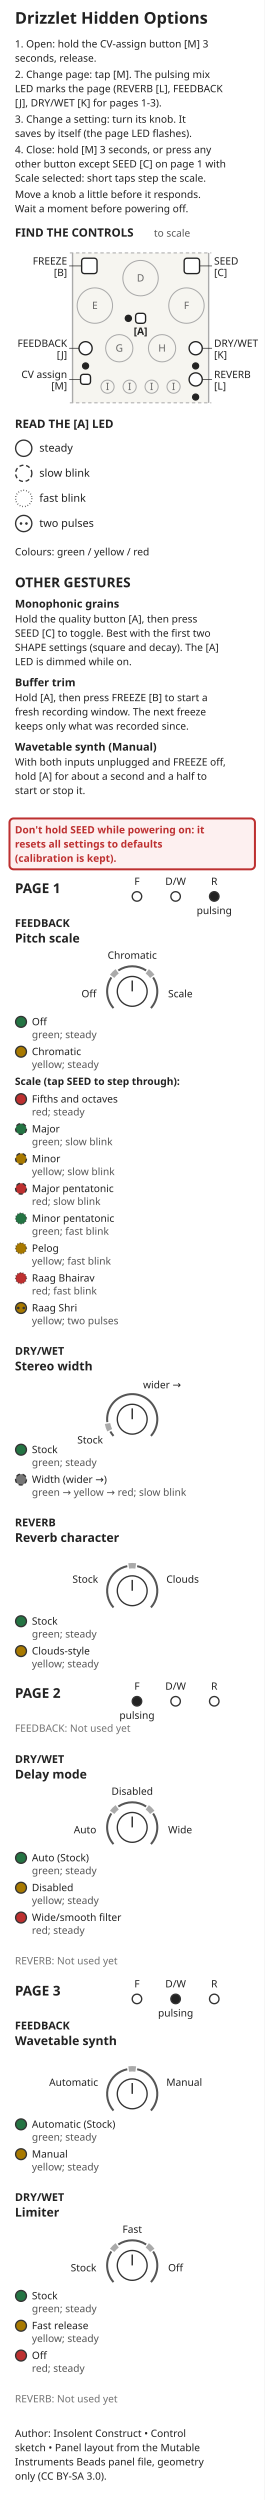
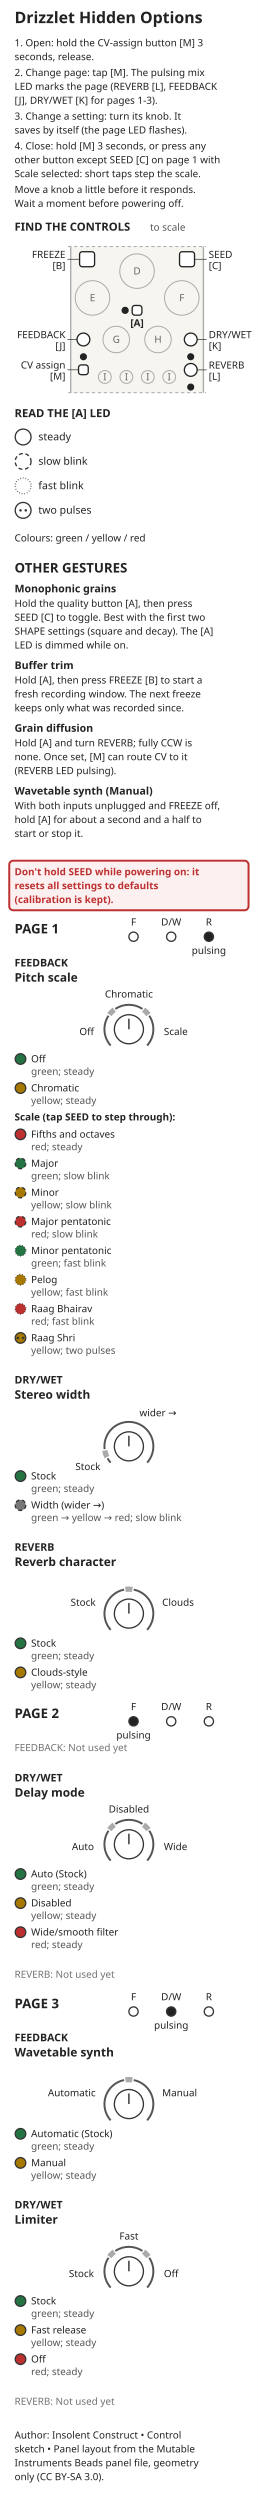
- <svg xmlns="http://www.w3.org/2000/svg" width="390" height="3687.102" viewBox="0 0 390 3687.102" role="img" aria-labelledby="title desc">
+ <svg xmlns="http://www.w3.org/2000/svg" width="390" height="3782.102" viewBox="0 0 390 3782.102" role="img" aria-labelledby="title desc">
  <rect width="100%" height="100%" fill="white" />
  <g font-family="sans-serif" fill="#222">
    <text x="22" y="35" font-size="24" font-weight="bold" fill="#222" text-anchor="start">Drizzlet Hidden Options</text>
    <text x="22" y="70" font-size="15" font-weight="normal" fill="#222" text-anchor="start">1. Open: hold the CV-assign button [M] 3</text>
    <text x="22" y="91" font-size="15" font-weight="normal" fill="#222" text-anchor="start">seconds, release.</text>
    <text x="22" y="115" font-size="15" font-weight="normal" fill="#222" text-anchor="start">2. Change page: tap [M]. The pulsing mix</text>
    <text x="22" y="136" font-size="15" font-weight="normal" fill="#222" text-anchor="start">LED marks the page (REVERB [L], FEEDBACK</text>
    <text x="22" y="157" font-size="15" font-weight="normal" fill="#222" text-anchor="start">[J], DRY/WET [K] for pages 1-3).</text>
    <text x="22" y="181" font-size="15" font-weight="normal" fill="#222" text-anchor="start">3. Change a setting: turn its knob. It</text>
    <text x="22" y="202" font-size="15" font-weight="normal" fill="#222" text-anchor="start">saves by itself (the page LED flashes).</text>
    <text x="22" y="226" font-size="15" font-weight="normal" fill="#222" text-anchor="start">4. Close: hold [M] 3 seconds, or press any</text>
    <text x="22" y="247" font-size="15" font-weight="normal" fill="#222" text-anchor="start">other button except SEED [C] on page 1 with</text>
    <text x="22" y="268" font-size="15" font-weight="normal" fill="#222" text-anchor="start">Scale selected: short taps step the scale.</text>
    <text x="22" y="292" font-size="15" font-weight="normal" fill="#222" text-anchor="start">Move a knob a little before it responds.</text>
    <text x="22" y="313" font-size="15" font-weight="normal" fill="#222" text-anchor="start">Wait a moment before powering off.</text>
    <text x="22" y="349" font-size="17" font-weight="bold" fill="#222" text-anchor="start">FIND THE CONTROLS</text>
    <text x="227" y="349" font-size="15" font-weight="normal" fill="#555" text-anchor="start">to scale</text>
    <rect x="107.0" y="373.0" width="200.7" height="221.1" fill="#f6f5f0" />
    <line x1="103.0" y1="373.0" x2="311.7" y2="373.0" stroke="#aaa" stroke-width="1.5" stroke-dasharray="5 4" />
    <line x1="103.0" y1="594.1" x2="311.7" y2="594.1" stroke="#aaa" stroke-width="1.5" stroke-dasharray="5 4" />
    <line x1="107.0" y1="373.0" x2="107.0" y2="594.1" stroke="#aaa" stroke-width="2" />
    <line x1="307.7" y1="373.0" x2="307.7" y2="594.1" stroke="#aaa" stroke-width="2" />
    <circle cx="158.6" cy="570.3" r="9.7" fill="none" stroke="#aaa" stroke-width="1.5" />
    <text x="158.6" y="575.3" font-size="15" font-weight="normal" fill="#666" text-anchor="middle">I</text>
    <circle cx="191.2" cy="570.3" r="9.7" fill="none" stroke="#aaa" stroke-width="1.5" />
    <text x="191.2" y="575.3" font-size="15" font-weight="normal" fill="#666" text-anchor="middle">I</text>
    <circle cx="223.6" cy="570.3" r="9.7" fill="none" stroke="#aaa" stroke-width="1.5" />
    <text x="223.6" y="575.3" font-size="15" font-weight="normal" fill="#666" text-anchor="middle">I</text>
    <circle cx="256.0" cy="570.3" r="9.7" fill="none" stroke="#aaa" stroke-width="1.5" />
    <text x="256.0" y="575.3" font-size="15" font-weight="normal" fill="#666" text-anchor="middle">I</text>
    <circle cx="175.9" cy="513.6" r="20.1" fill="none" stroke="#aaa" stroke-width="1.5" />
    <text x="175.9" y="518.6" font-size="15" font-weight="normal" fill="#666" text-anchor="middle">G</text>
    <circle cx="139.9" cy="450.7" r="26.1" fill="none" stroke="#aaa" stroke-width="1.5" />
    <text x="139.9" y="455.7" font-size="15" font-weight="normal" fill="#666" text-anchor="middle">E</text>
    <circle cx="275.0" cy="450.7" r="26.1" fill="none" stroke="#aaa" stroke-width="1.5" />
    <text x="275.0" y="455.7" font-size="15" font-weight="normal" fill="#666" text-anchor="middle">F</text>
    <rect x="200.0" y="462.1" width="14.7" height="14.7" rx="4" fill="white" stroke="#222" stroke-width="2" />
    <circle cx="189.3" cy="469.5" r="4.5" fill="#222" stroke="#222" stroke-width="2" />
    <rect x="118.8" y="552.1" width="14.7" height="14.7" rx="4" fill="white" stroke="#222" stroke-width="2" />
    <circle cx="239.0" cy="513.6" r="20.1" fill="none" stroke="#aaa" stroke-width="1.5" />
    <text x="239.0" y="518.6" font-size="15" font-weight="normal" fill="#666" text-anchor="middle">H</text>
    <circle cx="126.2" cy="513.6" r="9.7" fill="white" stroke="#222" stroke-width="2" />
    <circle cx="288.6" cy="513.6" r="9.7" fill="white" stroke="#222" stroke-width="2" />
    <circle cx="288.6" cy="559.6" r="9.7" fill="white" stroke="#222" stroke-width="2" />
    <circle cx="207.3" cy="410.2" r="26.1" fill="none" stroke="#aaa" stroke-width="1.5" />
    <text x="207.3" y="415.2" font-size="15" font-weight="normal" fill="#666" text-anchor="middle">D</text>
    <rect x="120.4" y="380.8" width="22.7" height="22.7" rx="4" fill="white" stroke="#222" stroke-width="2" />
    <rect x="271.6" y="380.8" width="22.7" height="22.7" rx="4" fill="white" stroke="#222" stroke-width="2" />
    <circle cx="126.2" cy="539.7" r="4.4" fill="#222" stroke="#222" stroke-width="2" />
    <circle cx="288.5" cy="539.7" r="4.4" fill="#222" stroke="#222" stroke-width="2" />
    <circle cx="288.5" cy="585.6" r="4.4" fill="#222" stroke="#222" stroke-width="2" />
    <text x="99.0" y="390.2" font-size="15" font-weight="normal" fill="#222" text-anchor="end">FREEZE</text>
    <text x="99.0" y="407.2" font-size="15" font-weight="normal" fill="#222" text-anchor="end">[B]</text>
    <line x1="102.0" y1="392.2" x2="120.4" y2="392.2" stroke="#222" stroke-width="1" />
    <text x="315.7" y="390.2" font-size="15" font-weight="normal" fill="#222" text-anchor="start">SEED</text>
    <text x="315.7" y="407.2" font-size="15" font-weight="normal" fill="#222" text-anchor="start">[C]</text>
    <line x1="312.7" y1="392.2" x2="294.3" y2="392.2" stroke="#222" stroke-width="1" />
    <text x="207.3" y="493.8" font-size="15" font-weight="bold" fill="#222" text-anchor="middle">[A]</text>
    <text x="99.0" y="511.6" font-size="15" font-weight="normal" fill="#222" text-anchor="end">FEEDBACK</text>
    <text x="99.0" y="528.6" font-size="15" font-weight="normal" fill="#222" text-anchor="end">[J]</text>
    <line x1="102.0" y1="513.6" x2="116.6" y2="513.6" stroke="#222" stroke-width="1" />
    <text x="99.0" y="557.5" font-size="15" font-weight="normal" fill="#222" text-anchor="end">CV assign</text>
    <text x="99.0" y="574.5" font-size="15" font-weight="normal" fill="#222" text-anchor="end">[M]</text>
    <line x1="102.0" y1="559.5" x2="118.8" y2="559.5" stroke="#222" stroke-width="1" />
    <text x="315.7" y="511.6" font-size="15" font-weight="normal" fill="#222" text-anchor="start">DRY/WET</text>
    <text x="315.7" y="528.6" font-size="15" font-weight="normal" fill="#222" text-anchor="start">[K]</text>
    <line x1="312.7" y1="513.6" x2="298.2" y2="513.6" stroke="#222" stroke-width="1" />
    <text x="315.7" y="557.6" font-size="15" font-weight="normal" fill="#222" text-anchor="start">REVERB</text>
    <text x="315.7" y="574.6" font-size="15" font-weight="normal" fill="#222" text-anchor="start">[L]</text>
    <line x1="312.7" y1="559.6" x2="298.2" y2="559.6" stroke="#222" stroke-width="1" />
    <text x="22" y="631.102" font-size="17" font-weight="bold" fill="#222" text-anchor="start">READ THE [A] LED</text>
    <circle cx="35" cy="661.102" r="12" fill="white" stroke="#333" stroke-width="2" />
    <text x="58" y="666.102" font-size="16" font-weight="normal" fill="#222" text-anchor="start">steady</text>
    <circle cx="35" cy="698.102" r="12" fill="white" stroke="#333" stroke-width="2" stroke-dasharray="6 4" />
    <text x="58" y="703.102" font-size="16" font-weight="normal" fill="#222" text-anchor="start">slow blink</text>
    <circle cx="35" cy="735.102" r="12" fill="white" stroke="#333" stroke-width="2" stroke-dasharray="1 3" />
    <text x="58" y="740.102" font-size="16" font-weight="normal" fill="#222" text-anchor="start">fast blink</text>
    <circle cx="35" cy="772.102" r="12" fill="white" stroke="#333" stroke-width="2" />
    <circle cx="31" cy="772.102" r="1" fill="#222" stroke="#333" stroke-width="2" />
    <circle cx="39" cy="772.102" r="1" fill="#222" stroke="#333" stroke-width="2" />
    <text x="58" y="777.102" font-size="16" font-weight="normal" fill="#222" text-anchor="start">two pulses</text>
    <text x="22" y="819.102" font-size="15" font-weight="normal" fill="#222" text-anchor="start">Colours: green / yellow / red</text>
    <text x="22" y="866.102" font-size="20" font-weight="bold" fill="#222" text-anchor="start">OTHER GESTURES</text>
    <text x="22" y="896.102" font-size="16" font-weight="bold" fill="#222" text-anchor="start">Monophonic grains</text>
    <text x="22" y="918.102" font-size="15" font-weight="normal" fill="#222" text-anchor="start">Hold the quality button [A], then press</text>
    <text x="22" y="939.102" font-size="15" font-weight="normal" fill="#222" text-anchor="start">SEED [C] to toggle. Best with the first two</text>
    <text x="22" y="960.102" font-size="15" font-weight="normal" fill="#222" text-anchor="start">SHAPE settings (square and decay). The [A]</text>
    <text x="22" y="981.102" font-size="15" font-weight="normal" fill="#222" text-anchor="start">LED is dimmed while on.</text>
    <text x="22" y="1012.102" font-size="16" font-weight="bold" fill="#222" text-anchor="start">Buffer trim</text>
    <text x="22" y="1034.102" font-size="15" font-weight="normal" fill="#222" text-anchor="start">Hold [A], then press FREEZE [B] to start a</text>
    <text x="22" y="1055.102" font-size="15" font-weight="normal" fill="#222" text-anchor="start">fresh recording window. The next freeze</text>
    <text x="22" y="1076.102" font-size="15" font-weight="normal" fill="#222" text-anchor="start">keeps only what was recorded since.</text>
-     <text x="22" y="1107.102" font-size="16" font-weight="bold" fill="#222" text-anchor="start">Wavetable synth (Manual)</text>
-     <text x="22" y="1129.102" font-size="15" font-weight="normal" fill="#222" text-anchor="start">With both inputs unplugged and FREEZE off,</text>
-     <text x="22" y="1150.102" font-size="15" font-weight="normal" fill="#222" text-anchor="start">hold [A] for about a second and a half to</text>
-     <text x="22" y="1171.102" font-size="15" font-weight="normal" fill="#222" text-anchor="start">start or stop it.</text>
-     <rect x="14" y="1207.102" width="362" height="75" rx="6" fill="#fdf0f0" stroke="#bd3030" stroke-width="3" />
-     <text x="22" y="1229.102" font-size="15" font-weight="bold" fill="#bd3030" text-anchor="start">Don't hold SEED while powering on: it</text>
-     <text x="22" y="1250.102" font-size="15" font-weight="bold" fill="#bd3030" text-anchor="start">resets all settings to defaults</text>
-     <text x="22" y="1271.102" font-size="15" font-weight="bold" fill="#bd3030" text-anchor="start">(calibration is kept).</text>
-     <text x="22" y="1317.102" font-size="20" font-weight="bold" fill="#222" text-anchor="start">PAGE 1</text>
-     <text x="202" y="1305.102" font-size="15" font-weight="normal" fill="#222" text-anchor="middle">F</text>
-     <circle cx="202" cy="1322.102" r="7" fill="white" stroke="#333" stroke-width="2" />
-     <text x="259" y="1305.102" font-size="15" font-weight="normal" fill="#222" text-anchor="middle">D/W</text>
-     <circle cx="259" cy="1322.102" r="7" fill="white" stroke="#333" stroke-width="2" />
-     <text x="316" y="1305.102" font-size="15" font-weight="normal" fill="#222" text-anchor="middle">R</text>
-     <circle cx="316" cy="1322.102" r="7" fill="#222" stroke="#333" stroke-width="2" />
-     <text x="316" y="1348.102" font-size="15" font-weight="normal" fill="#222" text-anchor="middle">pulsing</text>
-     <text x="22" y="1367.102" font-size="16" font-weight="bold" fill="#222" text-anchor="start">FEEDBACK</text>
-     <text x="22" y="1390.102" font-size="18" font-weight="bold" fill="#222" text-anchor="start">Pitch scale</text>
-     <circle cx="195.0" cy="1462.102" r="22" fill="white" stroke="#333" stroke-width="2" />
-     <path d="M 195.0 1462.102 v -16" stroke="#222" stroke-width="2" />
-     <path d="M 167.400 1486.745 A 37 37 0 0 1 164.203 1441.595" fill="none" stroke="#555" stroke-width="3" />
-     <text x="142.13" y="1470.85" font-size="15" font-weight="normal" fill="#222" text-anchor="end">Off</text>
-     <path d="M 174.492 1431.306 A 37 37 0 0 1 215.508 1431.306" fill="none" stroke="#555" stroke-width="3" />
-     <text x="195.0" y="1414.1" font-size="15" font-weight="normal" fill="#222" text-anchor="middle">Chromatic</text>
-     <path d="M 225.797 1441.595 A 37 37 0 0 1 222.600 1486.745" fill="none" stroke="#555" stroke-width="3" />
-     <text x="247.87" y="1470.85" font-size="15" font-weight="normal" fill="#222" text-anchor="start">Scale</text>
-     <path d="M 165.412 1439.887 A 37 37 0 0 1 172.784 1432.514" fill="none" stroke="#aaa" stroke-width="8" />
-     <path d="M 217.216 1432.514 A 37 37 0 0 1 224.588 1439.887" fill="none" stroke="#aaa" stroke-width="8" />
-     <circle cx="31" cy="1507.102" r="8" fill="#247443" stroke="#333" stroke-width="2" />
-     <text x="47" y="1512.102" font-size="15" font-weight="normal" fill="#222" text-anchor="start">Off</text>
-     <text x="47" y="1531.102" font-size="15" font-weight="normal" fill="#555" text-anchor="start">green; steady</text>
-     <circle cx="31" cy="1551.102" r="8" fill="#a87900" stroke="#333" stroke-width="2" />
-     <text x="47" y="1556.102" font-size="15" font-weight="normal" fill="#222" text-anchor="start">Chromatic</text>
-     <text x="47" y="1575.102" font-size="15" font-weight="normal" fill="#555" text-anchor="start">yellow; steady</text>
-     <text x="22" y="1600.102" font-size="15" font-weight="bold" fill="#222" text-anchor="start">Scale (tap SEED to step through):</text>
-     <circle cx="31" cy="1621.102" r="8" fill="#bd3030" stroke="#333" stroke-width="2" />
-     <text x="47" y="1626.102" font-size="15" font-weight="normal" fill="#222" text-anchor="start">Fifths and octaves</text>
-     <text x="47" y="1645.102" font-size="15" font-weight="normal" fill="#555" text-anchor="start">red; steady</text>
-     <circle cx="31" cy="1665.102" r="8" fill="#247443" stroke="#333" stroke-width="2" stroke-dasharray="6 4" />
-     <text x="47" y="1670.102" font-size="15" font-weight="normal" fill="#222" text-anchor="start">Major</text>
-     <text x="47" y="1689.102" font-size="15" font-weight="normal" fill="#555" text-anchor="start">green; slow blink</text>
-     <circle cx="31" cy="1709.102" r="8" fill="#a87900" stroke="#333" stroke-width="2" stroke-dasharray="6 4" />
-     <text x="47" y="1714.102" font-size="15" font-weight="normal" fill="#222" text-anchor="start">Minor</text>
-     <text x="47" y="1733.102" font-size="15" font-weight="normal" fill="#555" text-anchor="start">yellow; slow blink</text>
-     <circle cx="31" cy="1753.102" r="8" fill="#bd3030" stroke="#333" stroke-width="2" stroke-dasharray="6 4" />
-     <text x="47" y="1758.102" font-size="15" font-weight="normal" fill="#222" text-anchor="start">Major pentatonic</text>
-     <text x="47" y="1777.102" font-size="15" font-weight="normal" fill="#555" text-anchor="start">red; slow blink</text>
-     <circle cx="31" cy="1797.102" r="8" fill="#247443" stroke="#333" stroke-width="2" stroke-dasharray="1 3" />
-     <text x="47" y="1802.102" font-size="15" font-weight="normal" fill="#222" text-anchor="start">Minor pentatonic</text>
-     <text x="47" y="1821.102" font-size="15" font-weight="normal" fill="#555" text-anchor="start">green; fast blink</text>
-     <circle cx="31" cy="1841.102" r="8" fill="#a87900" stroke="#333" stroke-width="2" stroke-dasharray="1 3" />
-     <text x="47" y="1846.102" font-size="15" font-weight="normal" fill="#222" text-anchor="start">Pelog</text>
-     <text x="47" y="1865.102" font-size="15" font-weight="normal" fill="#555" text-anchor="start">yellow; fast blink</text>
-     <circle cx="31" cy="1885.102" r="8" fill="#bd3030" stroke="#333" stroke-width="2" stroke-dasharray="1 3" />
-     <text x="47" y="1890.102" font-size="15" font-weight="normal" fill="#222" text-anchor="start">Raag Bhairav</text>
-     <text x="47" y="1909.102" font-size="15" font-weight="normal" fill="#555" text-anchor="start">red; fast blink</text>
-     <circle cx="31" cy="1929.102" r="8" fill="#a87900" stroke="#333" stroke-width="2" />
-     <circle cx="27" cy="1929.102" r="1" fill="#222" stroke="#333" stroke-width="2" />
-     <circle cx="35" cy="1929.102" r="1" fill="#222" stroke="#333" stroke-width="2" />
-     <text x="47" y="1934.102" font-size="15" font-weight="normal" fill="#222" text-anchor="start">Raag Shri</text>
-     <text x="47" y="1953.102" font-size="15" font-weight="normal" fill="#555" text-anchor="start">yellow; two pulses</text>
-     <text x="22" y="1998.102" font-size="16" font-weight="bold" fill="#222" text-anchor="start">DRY/WET</text>
-     <text x="22" y="2021.102" font-size="18" font-weight="bold" fill="#222" text-anchor="start">Stereo width</text>
-     <circle cx="195.0" cy="2093.102" r="22" fill="white" stroke="#333" stroke-width="2" />
-     <path d="M 195.0 2093.102 v -16" stroke="#222" stroke-width="2" />
-     <path d="M 167.400 2117.745 A 37 37 0 0 1 162.746 2111.232" fill="none" stroke="#555" stroke-width="3" />
-     <text x="151.88" y="2128.92" font-size="15" font-weight="normal" fill="#222" text-anchor="end">Stock</text>
-     <path d="M 158.250 2097.394 A 37 37 0 1 1 222.600 2117.745" fill="none" stroke="#555" stroke-width="3" />
-     <text x="210.98" y="2047.57" font-size="15" font-weight="normal" fill="#222" text-anchor="start">wider →</text>
-     <path d="M 161.773 2109.380 A 37 37 0 0 1 158.551 2099.464" fill="none" stroke="#aaa" stroke-width="8" />
-     <circle cx="31" cy="2138.102" r="8" fill="#247443" stroke="#333" stroke-width="2" />
-     <text x="47" y="2143.102" font-size="15" font-weight="normal" fill="#222" text-anchor="start">Stock</text>
-     <text x="47" y="2162.102" font-size="15" font-weight="normal" fill="#555" text-anchor="start">green; steady</text>
-     <circle cx="31" cy="2182.102" r="8" fill="#777" stroke="#333" stroke-width="2" stroke-dasharray="6 4" />
-     <text x="47" y="2187.102" font-size="15" font-weight="normal" fill="#222" text-anchor="start">Width (wider →)</text>
-     <text x="47" y="2206.102" font-size="15" font-weight="normal" fill="#555" text-anchor="start">green → yellow → red; slow blink</text>
-     <text x="22" y="2251.102" font-size="16" font-weight="bold" fill="#222" text-anchor="start">REVERB</text>
-     <text x="22" y="2274.102" font-size="18" font-weight="bold" fill="#222" text-anchor="start">Reverb character</text>
-     <circle cx="195.0" cy="2346.102" r="22" fill="white" stroke="#333" stroke-width="2" />
-     <path d="M 195.0 2346.102 v -16" stroke="#222" stroke-width="2" />
-     <path d="M 167.400 2370.745 A 37 37 0 0 1 187.725 2309.825" fill="none" stroke="#555" stroke-width="3" />
-     <text x="144.72" y="2334.33" font-size="15" font-weight="normal" fill="#222" text-anchor="end">Stock</text>
-     <path d="M 202.275 2309.825 A 37 37 0 0 1 222.600 2370.745" fill="none" stroke="#555" stroke-width="3" />
-     <text x="245.28" y="2334.33" font-size="15" font-weight="normal" fill="#222" text-anchor="start">Clouds</text>
-     <path d="M 189.787 2309.471 A 37 37 0 0 1 200.213 2309.471" fill="none" stroke="#aaa" stroke-width="8" />
-     <circle cx="31" cy="2391.102" r="8" fill="#247443" stroke="#333" stroke-width="2" />
-     <text x="47" y="2396.102" font-size="15" font-weight="normal" fill="#222" text-anchor="start">Stock</text>
-     <text x="47" y="2415.102" font-size="15" font-weight="normal" fill="#555" text-anchor="start">green; steady</text>
-     <circle cx="31" cy="2435.102" r="8" fill="#a87900" stroke="#333" stroke-width="2" />
-     <text x="47" y="2440.102" font-size="15" font-weight="normal" fill="#222" text-anchor="start">Clouds-style</text>
-     <text x="47" y="2459.102" font-size="15" font-weight="normal" fill="#555" text-anchor="start">yellow; steady</text>
-     <text x="22" y="2504.102" font-size="20" font-weight="bold" fill="#222" text-anchor="start">PAGE 2</text>
-     <text x="202" y="2492.102" font-size="15" font-weight="normal" fill="#222" text-anchor="middle">F</text>
-     <circle cx="202" cy="2509.102" r="7" fill="#222" stroke="#333" stroke-width="2" />
-     <text x="202" y="2535.102" font-size="15" font-weight="normal" fill="#222" text-anchor="middle">pulsing</text>
-     <text x="259" y="2492.102" font-size="15" font-weight="normal" fill="#222" text-anchor="middle">D/W</text>
-     <circle cx="259" cy="2509.102" r="7" fill="white" stroke="#333" stroke-width="2" />
-     <text x="316" y="2492.102" font-size="15" font-weight="normal" fill="#222" text-anchor="middle">R</text>
-     <circle cx="316" cy="2509.102" r="7" fill="white" stroke="#333" stroke-width="2" />
-     <text x="22" y="2554.102" font-size="15" font-weight="normal" fill="#737373" text-anchor="start">FEEDBACK: Not used yet</text>
-     <text x="22" y="2600.102" font-size="16" font-weight="bold" fill="#222" text-anchor="start">DRY/WET</text>
-     <text x="22" y="2623.102" font-size="18" font-weight="bold" fill="#222" text-anchor="start">Delay mode</text>
-     <circle cx="195.0" cy="2695.102" r="22" fill="white" stroke="#333" stroke-width="2" />
-     <path d="M 195.0 2695.102 v -16" stroke="#222" stroke-width="2" />
-     <path d="M 167.400 2719.745 A 37 37 0 0 1 164.203 2674.595" fill="none" stroke="#555" stroke-width="3" />
-     <text x="142.13" y="2703.85" font-size="15" font-weight="normal" fill="#222" text-anchor="end">Auto</text>
-     <path d="M 174.492 2664.306 A 37 37 0 0 1 215.508 2664.306" fill="none" stroke="#555" stroke-width="3" />
-     <text x="195.0" y="2647.1" font-size="15" font-weight="normal" fill="#222" text-anchor="middle">Disabled</text>
-     <path d="M 225.797 2674.595 A 37 37 0 0 1 222.600 2719.745" fill="none" stroke="#555" stroke-width="3" />
-     <text x="247.87" y="2703.85" font-size="15" font-weight="normal" fill="#222" text-anchor="start">Wide</text>
-     <path d="M 165.412 2672.887 A 37 37 0 0 1 172.784 2665.514" fill="none" stroke="#aaa" stroke-width="8" />
-     <path d="M 217.216 2665.514 A 37 37 0 0 1 224.588 2672.887" fill="none" stroke="#aaa" stroke-width="8" />
-     <circle cx="31" cy="2740.102" r="8" fill="#247443" stroke="#333" stroke-width="2" />
-     <text x="47" y="2745.102" font-size="15" font-weight="normal" fill="#222" text-anchor="start">Auto (Stock)</text>
-     <text x="47" y="2764.102" font-size="15" font-weight="normal" fill="#555" text-anchor="start">green; steady</text>
-     <circle cx="31" cy="2784.102" r="8" fill="#a87900" stroke="#333" stroke-width="2" />
-     <text x="47" y="2789.102" font-size="15" font-weight="normal" fill="#222" text-anchor="start">Disabled</text>
-     <text x="47" y="2808.102" font-size="15" font-weight="normal" fill="#555" text-anchor="start">yellow; steady</text>
-     <circle cx="31" cy="2828.102" r="8" fill="#bd3030" stroke="#333" stroke-width="2" />
-     <text x="47" y="2833.102" font-size="15" font-weight="normal" fill="#222" text-anchor="start">Wide/smooth filter</text>
-     <text x="47" y="2852.102" font-size="15" font-weight="normal" fill="#555" text-anchor="start">red; steady</text>
-     <text x="22" y="2897.102" font-size="15" font-weight="normal" fill="#737373" text-anchor="start">REVERB: Not used yet</text>
-     <text x="22" y="2943.102" font-size="20" font-weight="bold" fill="#222" text-anchor="start">PAGE 3</text>
-     <text x="202" y="2931.102" font-size="15" font-weight="normal" fill="#222" text-anchor="middle">F</text>
-     <circle cx="202" cy="2948.102" r="7" fill="white" stroke="#333" stroke-width="2" />
-     <text x="259" y="2931.102" font-size="15" font-weight="normal" fill="#222" text-anchor="middle">D/W</text>
-     <circle cx="259" cy="2948.102" r="7" fill="#222" stroke="#333" stroke-width="2" />
-     <text x="259" y="2974.102" font-size="15" font-weight="normal" fill="#222" text-anchor="middle">pulsing</text>
-     <text x="316" y="2931.102" font-size="15" font-weight="normal" fill="#222" text-anchor="middle">R</text>
-     <circle cx="316" cy="2948.102" r="7" fill="white" stroke="#333" stroke-width="2" />
-     <text x="22" y="2993.102" font-size="16" font-weight="bold" fill="#222" text-anchor="start">FEEDBACK</text>
-     <text x="22" y="3016.102" font-size="18" font-weight="bold" fill="#222" text-anchor="start">Wavetable synth</text>
-     <circle cx="195.0" cy="3088.102" r="22" fill="white" stroke="#333" stroke-width="2" />
-     <path d="M 195.0 3088.102 v -16" stroke="#222" stroke-width="2" />
-     <path d="M 167.400 3112.745 A 37 37 0 0 1 187.725 3051.825" fill="none" stroke="#555" stroke-width="3" />
-     <text x="144.72" y="3076.33" font-size="15" font-weight="normal" fill="#222" text-anchor="end">Automatic</text>
-     <path d="M 202.275 3051.825 A 37 37 0 0 1 222.600 3112.745" fill="none" stroke="#555" stroke-width="3" />
-     <text x="245.28" y="3076.33" font-size="15" font-weight="normal" fill="#222" text-anchor="start">Manual</text>
-     <path d="M 189.787 3051.471 A 37 37 0 0 1 200.213 3051.471" fill="none" stroke="#aaa" stroke-width="8" />
-     <circle cx="31" cy="3133.102" r="8" fill="#247443" stroke="#333" stroke-width="2" />
-     <text x="47" y="3138.102" font-size="15" font-weight="normal" fill="#222" text-anchor="start">Automatic (Stock)</text>
-     <text x="47" y="3157.102" font-size="15" font-weight="normal" fill="#555" text-anchor="start">green; steady</text>
-     <circle cx="31" cy="3177.102" r="8" fill="#a87900" stroke="#333" stroke-width="2" />
-     <text x="47" y="3182.102" font-size="15" font-weight="normal" fill="#222" text-anchor="start">Manual</text>
-     <text x="47" y="3201.102" font-size="15" font-weight="normal" fill="#555" text-anchor="start">yellow; steady</text>
-     <text x="22" y="3246.102" font-size="16" font-weight="bold" fill="#222" text-anchor="start">DRY/WET</text>
-     <text x="22" y="3269.102" font-size="18" font-weight="bold" fill="#222" text-anchor="start">Limiter</text>
-     <circle cx="195.0" cy="3341.102" r="22" fill="white" stroke="#333" stroke-width="2" />
-     <path d="M 195.0 3341.102 v -16" stroke="#222" stroke-width="2" />
-     <path d="M 167.400 3365.745 A 37 37 0 0 1 164.203 3320.595" fill="none" stroke="#555" stroke-width="3" />
-     <text x="142.13" y="3349.85" font-size="15" font-weight="normal" fill="#222" text-anchor="end">Stock</text>
-     <path d="M 174.492 3310.306 A 37 37 0 0 1 215.508 3310.306" fill="none" stroke="#555" stroke-width="3" />
-     <text x="195.0" y="3293.1" font-size="15" font-weight="normal" fill="#222" text-anchor="middle">Fast</text>
-     <path d="M 225.797 3320.595 A 37 37 0 0 1 222.600 3365.745" fill="none" stroke="#555" stroke-width="3" />
-     <text x="247.87" y="3349.85" font-size="15" font-weight="normal" fill="#222" text-anchor="start">Off</text>
-     <path d="M 165.412 3318.887 A 37 37 0 0 1 172.784 3311.514" fill="none" stroke="#aaa" stroke-width="8" />
-     <path d="M 217.216 3311.514 A 37 37 0 0 1 224.588 3318.887" fill="none" stroke="#aaa" stroke-width="8" />
-     <circle cx="31" cy="3386.102" r="8" fill="#247443" stroke="#333" stroke-width="2" />
-     <text x="47" y="3391.102" font-size="15" font-weight="normal" fill="#222" text-anchor="start">Stock</text>
-     <text x="47" y="3410.102" font-size="15" font-weight="normal" fill="#555" text-anchor="start">green; steady</text>
-     <circle cx="31" cy="3430.102" r="8" fill="#a87900" stroke="#333" stroke-width="2" />
-     <text x="47" y="3435.102" font-size="15" font-weight="normal" fill="#222" text-anchor="start">Fast release</text>
-     <text x="47" y="3454.102" font-size="15" font-weight="normal" fill="#555" text-anchor="start">yellow; steady</text>
-     <circle cx="31" cy="3474.102" r="8" fill="#bd3030" stroke="#333" stroke-width="2" />
-     <text x="47" y="3479.102" font-size="15" font-weight="normal" fill="#222" text-anchor="start">Off</text>
-     <text x="47" y="3498.102" font-size="15" font-weight="normal" fill="#555" text-anchor="start">red; steady</text>
-     <text x="22" y="3543.102" font-size="15" font-weight="normal" fill="#737373" text-anchor="start">REVERB: Not used yet</text>
-     <text x="22" y="3594.102" font-size="15" font-weight="normal" fill="#222" text-anchor="start">Author: Insolent Construct • Control</text>
-     <text x="22" y="3615.102" font-size="15" font-weight="normal" fill="#222" text-anchor="start">sketch • Panel layout from the Mutable</text>
-     <text x="22" y="3636.102" font-size="15" font-weight="normal" fill="#222" text-anchor="start">Instruments Beads panel file, geometry</text>
-     <text x="22" y="3657.102" font-size="15" font-weight="normal" fill="#222" text-anchor="start">only (CC BY-SA 3.0).</text>
+     <text x="22" y="1107.102" font-size="16" font-weight="bold" fill="#222" text-anchor="start">Grain diffusion</text>
+     <text x="22" y="1129.102" font-size="15" font-weight="normal" fill="#222" text-anchor="start">Hold [A] and turn REVERB; fully CCW is</text>
+     <text x="22" y="1150.102" font-size="15" font-weight="normal" fill="#222" text-anchor="start">none. Once set, [M] can route CV to it</text>
+     <text x="22" y="1171.102" font-size="15" font-weight="normal" fill="#222" text-anchor="start">(REVERB LED pulsing).</text>
+     <text x="22" y="1202.102" font-size="16" font-weight="bold" fill="#222" text-anchor="start">Wavetable synth (Manual)</text>
+     <text x="22" y="1224.102" font-size="15" font-weight="normal" fill="#222" text-anchor="start">With both inputs unplugged and FREEZE off,</text>
+     <text x="22" y="1245.102" font-size="15" font-weight="normal" fill="#222" text-anchor="start">hold [A] for about a second and a half to</text>
+     <text x="22" y="1266.102" font-size="15" font-weight="normal" fill="#222" text-anchor="start">start or stop it.</text>
+     <rect x="14" y="1302.102" width="362" height="75" rx="6" fill="#fdf0f0" stroke="#bd3030" stroke-width="3" />
+     <text x="22" y="1324.102" font-size="15" font-weight="bold" fill="#bd3030" text-anchor="start">Don't hold SEED while powering on: it</text>
+     <text x="22" y="1345.102" font-size="15" font-weight="bold" fill="#bd3030" text-anchor="start">resets all settings to defaults</text>
+     <text x="22" y="1366.102" font-size="15" font-weight="bold" fill="#bd3030" text-anchor="start">(calibration is kept).</text>
+     <text x="22" y="1412.102" font-size="20" font-weight="bold" fill="#222" text-anchor="start">PAGE 1</text>
+     <text x="202" y="1400.102" font-size="15" font-weight="normal" fill="#222" text-anchor="middle">F</text>
+     <circle cx="202" cy="1417.102" r="7" fill="white" stroke="#333" stroke-width="2" />
+     <text x="259" y="1400.102" font-size="15" font-weight="normal" fill="#222" text-anchor="middle">D/W</text>
+     <circle cx="259" cy="1417.102" r="7" fill="white" stroke="#333" stroke-width="2" />
+     <text x="316" y="1400.102" font-size="15" font-weight="normal" fill="#222" text-anchor="middle">R</text>
+     <circle cx="316" cy="1417.102" r="7" fill="#222" stroke="#333" stroke-width="2" />
+     <text x="316" y="1443.102" font-size="15" font-weight="normal" fill="#222" text-anchor="middle">pulsing</text>
+     <text x="22" y="1462.102" font-size="16" font-weight="bold" fill="#222" text-anchor="start">FEEDBACK</text>
+     <text x="22" y="1485.102" font-size="18" font-weight="bold" fill="#222" text-anchor="start">Pitch scale</text>
+     <circle cx="195.0" cy="1557.102" r="22" fill="white" stroke="#333" stroke-width="2" />
+     <path d="M 195.0 1557.102 v -16" stroke="#222" stroke-width="2" />
+     <path d="M 167.400 1581.745 A 37 37 0 0 1 164.203 1536.595" fill="none" stroke="#555" stroke-width="3" />
+     <text x="142.13" y="1565.85" font-size="15" font-weight="normal" fill="#222" text-anchor="end">Off</text>
+     <path d="M 174.492 1526.306 A 37 37 0 0 1 215.508 1526.306" fill="none" stroke="#555" stroke-width="3" />
+     <text x="195.0" y="1509.1" font-size="15" font-weight="normal" fill="#222" text-anchor="middle">Chromatic</text>
+     <path d="M 225.797 1536.595 A 37 37 0 0 1 222.600 1581.745" fill="none" stroke="#555" stroke-width="3" />
+     <text x="247.87" y="1565.85" font-size="15" font-weight="normal" fill="#222" text-anchor="start">Scale</text>
+     <path d="M 165.412 1534.887 A 37 37 0 0 1 172.784 1527.514" fill="none" stroke="#aaa" stroke-width="8" />
+     <path d="M 217.216 1527.514 A 37 37 0 0 1 224.588 1534.887" fill="none" stroke="#aaa" stroke-width="8" />
+     <circle cx="31" cy="1602.102" r="8" fill="#247443" stroke="#333" stroke-width="2" />
+     <text x="47" y="1607.102" font-size="15" font-weight="normal" fill="#222" text-anchor="start">Off</text>
+     <text x="47" y="1626.102" font-size="15" font-weight="normal" fill="#555" text-anchor="start">green; steady</text>
+     <circle cx="31" cy="1646.102" r="8" fill="#a87900" stroke="#333" stroke-width="2" />
+     <text x="47" y="1651.102" font-size="15" font-weight="normal" fill="#222" text-anchor="start">Chromatic</text>
+     <text x="47" y="1670.102" font-size="15" font-weight="normal" fill="#555" text-anchor="start">yellow; steady</text>
+     <text x="22" y="1695.102" font-size="15" font-weight="bold" fill="#222" text-anchor="start">Scale (tap SEED to step through):</text>
+     <circle cx="31" cy="1716.102" r="8" fill="#bd3030" stroke="#333" stroke-width="2" />
+     <text x="47" y="1721.102" font-size="15" font-weight="normal" fill="#222" text-anchor="start">Fifths and octaves</text>
+     <text x="47" y="1740.102" font-size="15" font-weight="normal" fill="#555" text-anchor="start">red; steady</text>
+     <circle cx="31" cy="1760.102" r="8" fill="#247443" stroke="#333" stroke-width="2" stroke-dasharray="6 4" />
+     <text x="47" y="1765.102" font-size="15" font-weight="normal" fill="#222" text-anchor="start">Major</text>
+     <text x="47" y="1784.102" font-size="15" font-weight="normal" fill="#555" text-anchor="start">green; slow blink</text>
+     <circle cx="31" cy="1804.102" r="8" fill="#a87900" stroke="#333" stroke-width="2" stroke-dasharray="6 4" />
+     <text x="47" y="1809.102" font-size="15" font-weight="normal" fill="#222" text-anchor="start">Minor</text>
+     <text x="47" y="1828.102" font-size="15" font-weight="normal" fill="#555" text-anchor="start">yellow; slow blink</text>
+     <circle cx="31" cy="1848.102" r="8" fill="#bd3030" stroke="#333" stroke-width="2" stroke-dasharray="6 4" />
+     <text x="47" y="1853.102" font-size="15" font-weight="normal" fill="#222" text-anchor="start">Major pentatonic</text>
+     <text x="47" y="1872.102" font-size="15" font-weight="normal" fill="#555" text-anchor="start">red; slow blink</text>
+     <circle cx="31" cy="1892.102" r="8" fill="#247443" stroke="#333" stroke-width="2" stroke-dasharray="1 3" />
+     <text x="47" y="1897.102" font-size="15" font-weight="normal" fill="#222" text-anchor="start">Minor pentatonic</text>
+     <text x="47" y="1916.102" font-size="15" font-weight="normal" fill="#555" text-anchor="start">green; fast blink</text>
+     <circle cx="31" cy="1936.102" r="8" fill="#a87900" stroke="#333" stroke-width="2" stroke-dasharray="1 3" />
+     <text x="47" y="1941.102" font-size="15" font-weight="normal" fill="#222" text-anchor="start">Pelog</text>
+     <text x="47" y="1960.102" font-size="15" font-weight="normal" fill="#555" text-anchor="start">yellow; fast blink</text>
+     <circle cx="31" cy="1980.102" r="8" fill="#bd3030" stroke="#333" stroke-width="2" stroke-dasharray="1 3" />
+     <text x="47" y="1985.102" font-size="15" font-weight="normal" fill="#222" text-anchor="start">Raag Bhairav</text>
+     <text x="47" y="2004.102" font-size="15" font-weight="normal" fill="#555" text-anchor="start">red; fast blink</text>
+     <circle cx="31" cy="2024.102" r="8" fill="#a87900" stroke="#333" stroke-width="2" />
+     <circle cx="27" cy="2024.102" r="1" fill="#222" stroke="#333" stroke-width="2" />
+     <circle cx="35" cy="2024.102" r="1" fill="#222" stroke="#333" stroke-width="2" />
+     <text x="47" y="2029.102" font-size="15" font-weight="normal" fill="#222" text-anchor="start">Raag Shri</text>
+     <text x="47" y="2048.102" font-size="15" font-weight="normal" fill="#555" text-anchor="start">yellow; two pulses</text>
+     <text x="22" y="2093.102" font-size="16" font-weight="bold" fill="#222" text-anchor="start">DRY/WET</text>
+     <text x="22" y="2116.102" font-size="18" font-weight="bold" fill="#222" text-anchor="start">Stereo width</text>
+     <circle cx="195.0" cy="2188.102" r="22" fill="white" stroke="#333" stroke-width="2" />
+     <path d="M 195.0 2188.102 v -16" stroke="#222" stroke-width="2" />
+     <path d="M 167.400 2212.745 A 37 37 0 0 1 162.746 2206.232" fill="none" stroke="#555" stroke-width="3" />
+     <text x="151.88" y="2223.92" font-size="15" font-weight="normal" fill="#222" text-anchor="end">Stock</text>
+     <path d="M 158.250 2192.394 A 37 37 0 1 1 222.600 2212.745" fill="none" stroke="#555" stroke-width="3" />
+     <text x="210.98" y="2142.57" font-size="15" font-weight="normal" fill="#222" text-anchor="start">wider →</text>
+     <path d="M 161.773 2204.380 A 37 37 0 0 1 158.551 2194.464" fill="none" stroke="#aaa" stroke-width="8" />
+     <circle cx="31" cy="2233.102" r="8" fill="#247443" stroke="#333" stroke-width="2" />
+     <text x="47" y="2238.102" font-size="15" font-weight="normal" fill="#222" text-anchor="start">Stock</text>
+     <text x="47" y="2257.102" font-size="15" font-weight="normal" fill="#555" text-anchor="start">green; steady</text>
+     <circle cx="31" cy="2277.102" r="8" fill="#777" stroke="#333" stroke-width="2" stroke-dasharray="6 4" />
+     <text x="47" y="2282.102" font-size="15" font-weight="normal" fill="#222" text-anchor="start">Width (wider →)</text>
+     <text x="47" y="2301.102" font-size="15" font-weight="normal" fill="#555" text-anchor="start">green → yellow → red; slow blink</text>
+     <text x="22" y="2346.102" font-size="16" font-weight="bold" fill="#222" text-anchor="start">REVERB</text>
+     <text x="22" y="2369.102" font-size="18" font-weight="bold" fill="#222" text-anchor="start">Reverb character</text>
+     <circle cx="195.0" cy="2441.102" r="22" fill="white" stroke="#333" stroke-width="2" />
+     <path d="M 195.0 2441.102 v -16" stroke="#222" stroke-width="2" />
+     <path d="M 167.400 2465.745 A 37 37 0 0 1 187.725 2404.825" fill="none" stroke="#555" stroke-width="3" />
+     <text x="144.72" y="2429.33" font-size="15" font-weight="normal" fill="#222" text-anchor="end">Stock</text>
+     <path d="M 202.275 2404.825 A 37 37 0 0 1 222.600 2465.745" fill="none" stroke="#555" stroke-width="3" />
+     <text x="245.28" y="2429.33" font-size="15" font-weight="normal" fill="#222" text-anchor="start">Clouds</text>
+     <path d="M 189.787 2404.471 A 37 37 0 0 1 200.213 2404.471" fill="none" stroke="#aaa" stroke-width="8" />
+     <circle cx="31" cy="2486.102" r="8" fill="#247443" stroke="#333" stroke-width="2" />
+     <text x="47" y="2491.102" font-size="15" font-weight="normal" fill="#222" text-anchor="start">Stock</text>
+     <text x="47" y="2510.102" font-size="15" font-weight="normal" fill="#555" text-anchor="start">green; steady</text>
+     <circle cx="31" cy="2530.102" r="8" fill="#a87900" stroke="#333" stroke-width="2" />
+     <text x="47" y="2535.102" font-size="15" font-weight="normal" fill="#222" text-anchor="start">Clouds-style</text>
+     <text x="47" y="2554.102" font-size="15" font-weight="normal" fill="#555" text-anchor="start">yellow; steady</text>
+     <text x="22" y="2599.102" font-size="20" font-weight="bold" fill="#222" text-anchor="start">PAGE 2</text>
+     <text x="202" y="2587.102" font-size="15" font-weight="normal" fill="#222" text-anchor="middle">F</text>
+     <circle cx="202" cy="2604.102" r="7" fill="#222" stroke="#333" stroke-width="2" />
+     <text x="202" y="2630.102" font-size="15" font-weight="normal" fill="#222" text-anchor="middle">pulsing</text>
+     <text x="259" y="2587.102" font-size="15" font-weight="normal" fill="#222" text-anchor="middle">D/W</text>
+     <circle cx="259" cy="2604.102" r="7" fill="white" stroke="#333" stroke-width="2" />
+     <text x="316" y="2587.102" font-size="15" font-weight="normal" fill="#222" text-anchor="middle">R</text>
+     <circle cx="316" cy="2604.102" r="7" fill="white" stroke="#333" stroke-width="2" />
+     <text x="22" y="2649.102" font-size="15" font-weight="normal" fill="#737373" text-anchor="start">FEEDBACK: Not used yet</text>
+     <text x="22" y="2695.102" font-size="16" font-weight="bold" fill="#222" text-anchor="start">DRY/WET</text>
+     <text x="22" y="2718.102" font-size="18" font-weight="bold" fill="#222" text-anchor="start">Delay mode</text>
+     <circle cx="195.0" cy="2790.102" r="22" fill="white" stroke="#333" stroke-width="2" />
+     <path d="M 195.0 2790.102 v -16" stroke="#222" stroke-width="2" />
+     <path d="M 167.400 2814.745 A 37 37 0 0 1 164.203 2769.595" fill="none" stroke="#555" stroke-width="3" />
+     <text x="142.13" y="2798.85" font-size="15" font-weight="normal" fill="#222" text-anchor="end">Auto</text>
+     <path d="M 174.492 2759.306 A 37 37 0 0 1 215.508 2759.306" fill="none" stroke="#555" stroke-width="3" />
+     <text x="195.0" y="2742.1" font-size="15" font-weight="normal" fill="#222" text-anchor="middle">Disabled</text>
+     <path d="M 225.797 2769.595 A 37 37 0 0 1 222.600 2814.745" fill="none" stroke="#555" stroke-width="3" />
+     <text x="247.87" y="2798.85" font-size="15" font-weight="normal" fill="#222" text-anchor="start">Wide</text>
+     <path d="M 165.412 2767.887 A 37 37 0 0 1 172.784 2760.514" fill="none" stroke="#aaa" stroke-width="8" />
+     <path d="M 217.216 2760.514 A 37 37 0 0 1 224.588 2767.887" fill="none" stroke="#aaa" stroke-width="8" />
+     <circle cx="31" cy="2835.102" r="8" fill="#247443" stroke="#333" stroke-width="2" />
+     <text x="47" y="2840.102" font-size="15" font-weight="normal" fill="#222" text-anchor="start">Auto (Stock)</text>
+     <text x="47" y="2859.102" font-size="15" font-weight="normal" fill="#555" text-anchor="start">green; steady</text>
+     <circle cx="31" cy="2879.102" r="8" fill="#a87900" stroke="#333" stroke-width="2" />
+     <text x="47" y="2884.102" font-size="15" font-weight="normal" fill="#222" text-anchor="start">Disabled</text>
+     <text x="47" y="2903.102" font-size="15" font-weight="normal" fill="#555" text-anchor="start">yellow; steady</text>
+     <circle cx="31" cy="2923.102" r="8" fill="#bd3030" stroke="#333" stroke-width="2" />
+     <text x="47" y="2928.102" font-size="15" font-weight="normal" fill="#222" text-anchor="start">Wide/smooth filter</text>
+     <text x="47" y="2947.102" font-size="15" font-weight="normal" fill="#555" text-anchor="start">red; steady</text>
+     <text x="22" y="2992.102" font-size="15" font-weight="normal" fill="#737373" text-anchor="start">REVERB: Not used yet</text>
+     <text x="22" y="3038.102" font-size="20" font-weight="bold" fill="#222" text-anchor="start">PAGE 3</text>
+     <text x="202" y="3026.102" font-size="15" font-weight="normal" fill="#222" text-anchor="middle">F</text>
+     <circle cx="202" cy="3043.102" r="7" fill="white" stroke="#333" stroke-width="2" />
+     <text x="259" y="3026.102" font-size="15" font-weight="normal" fill="#222" text-anchor="middle">D/W</text>
+     <circle cx="259" cy="3043.102" r="7" fill="#222" stroke="#333" stroke-width="2" />
+     <text x="259" y="3069.102" font-size="15" font-weight="normal" fill="#222" text-anchor="middle">pulsing</text>
+     <text x="316" y="3026.102" font-size="15" font-weight="normal" fill="#222" text-anchor="middle">R</text>
+     <circle cx="316" cy="3043.102" r="7" fill="white" stroke="#333" stroke-width="2" />
+     <text x="22" y="3088.102" font-size="16" font-weight="bold" fill="#222" text-anchor="start">FEEDBACK</text>
+     <text x="22" y="3111.102" font-size="18" font-weight="bold" fill="#222" text-anchor="start">Wavetable synth</text>
+     <circle cx="195.0" cy="3183.102" r="22" fill="white" stroke="#333" stroke-width="2" />
+     <path d="M 195.0 3183.102 v -16" stroke="#222" stroke-width="2" />
+     <path d="M 167.400 3207.745 A 37 37 0 0 1 187.725 3146.825" fill="none" stroke="#555" stroke-width="3" />
+     <text x="144.72" y="3171.33" font-size="15" font-weight="normal" fill="#222" text-anchor="end">Automatic</text>
+     <path d="M 202.275 3146.825 A 37 37 0 0 1 222.600 3207.745" fill="none" stroke="#555" stroke-width="3" />
+     <text x="245.28" y="3171.33" font-size="15" font-weight="normal" fill="#222" text-anchor="start">Manual</text>
+     <path d="M 189.787 3146.471 A 37 37 0 0 1 200.213 3146.471" fill="none" stroke="#aaa" stroke-width="8" />
+     <circle cx="31" cy="3228.102" r="8" fill="#247443" stroke="#333" stroke-width="2" />
+     <text x="47" y="3233.102" font-size="15" font-weight="normal" fill="#222" text-anchor="start">Automatic (Stock)</text>
+     <text x="47" y="3252.102" font-size="15" font-weight="normal" fill="#555" text-anchor="start">green; steady</text>
+     <circle cx="31" cy="3272.102" r="8" fill="#a87900" stroke="#333" stroke-width="2" />
+     <text x="47" y="3277.102" font-size="15" font-weight="normal" fill="#222" text-anchor="start">Manual</text>
+     <text x="47" y="3296.102" font-size="15" font-weight="normal" fill="#555" text-anchor="start">yellow; steady</text>
+     <text x="22" y="3341.102" font-size="16" font-weight="bold" fill="#222" text-anchor="start">DRY/WET</text>
+     <text x="22" y="3364.102" font-size="18" font-weight="bold" fill="#222" text-anchor="start">Limiter</text>
+     <circle cx="195.0" cy="3436.102" r="22" fill="white" stroke="#333" stroke-width="2" />
+     <path d="M 195.0 3436.102 v -16" stroke="#222" stroke-width="2" />
+     <path d="M 167.400 3460.745 A 37 37 0 0 1 164.203 3415.595" fill="none" stroke="#555" stroke-width="3" />
+     <text x="142.13" y="3444.85" font-size="15" font-weight="normal" fill="#222" text-anchor="end">Stock</text>
+     <path d="M 174.492 3405.306 A 37 37 0 0 1 215.508 3405.306" fill="none" stroke="#555" stroke-width="3" />
+     <text x="195.0" y="3388.1" font-size="15" font-weight="normal" fill="#222" text-anchor="middle">Fast</text>
+     <path d="M 225.797 3415.595 A 37 37 0 0 1 222.600 3460.745" fill="none" stroke="#555" stroke-width="3" />
+     <text x="247.87" y="3444.85" font-size="15" font-weight="normal" fill="#222" text-anchor="start">Off</text>
+     <path d="M 165.412 3413.887 A 37 37 0 0 1 172.784 3406.514" fill="none" stroke="#aaa" stroke-width="8" />
+     <path d="M 217.216 3406.514 A 37 37 0 0 1 224.588 3413.887" fill="none" stroke="#aaa" stroke-width="8" />
+     <circle cx="31" cy="3481.102" r="8" fill="#247443" stroke="#333" stroke-width="2" />
+     <text x="47" y="3486.102" font-size="15" font-weight="normal" fill="#222" text-anchor="start">Stock</text>
+     <text x="47" y="3505.102" font-size="15" font-weight="normal" fill="#555" text-anchor="start">green; steady</text>
+     <circle cx="31" cy="3525.102" r="8" fill="#a87900" stroke="#333" stroke-width="2" />
+     <text x="47" y="3530.102" font-size="15" font-weight="normal" fill="#222" text-anchor="start">Fast release</text>
+     <text x="47" y="3549.102" font-size="15" font-weight="normal" fill="#555" text-anchor="start">yellow; steady</text>
+     <circle cx="31" cy="3569.102" r="8" fill="#bd3030" stroke="#333" stroke-width="2" />
+     <text x="47" y="3574.102" font-size="15" font-weight="normal" fill="#222" text-anchor="start">Off</text>
+     <text x="47" y="3593.102" font-size="15" font-weight="normal" fill="#555" text-anchor="start">red; steady</text>
+     <text x="22" y="3638.102" font-size="15" font-weight="normal" fill="#737373" text-anchor="start">REVERB: Not used yet</text>
+     <text x="22" y="3689.102" font-size="15" font-weight="normal" fill="#222" text-anchor="start">Author: Insolent Construct • Control</text>
+     <text x="22" y="3710.102" font-size="15" font-weight="normal" fill="#222" text-anchor="start">sketch • Panel layout from the Mutable</text>
+     <text x="22" y="3731.102" font-size="15" font-weight="normal" fill="#222" text-anchor="start">Instruments Beads panel file, geometry</text>
+     <text x="22" y="3752.102" font-size="15" font-weight="normal" fill="#222" text-anchor="start">only (CC BY-SA 3.0).</text>
  </g>
</svg>
